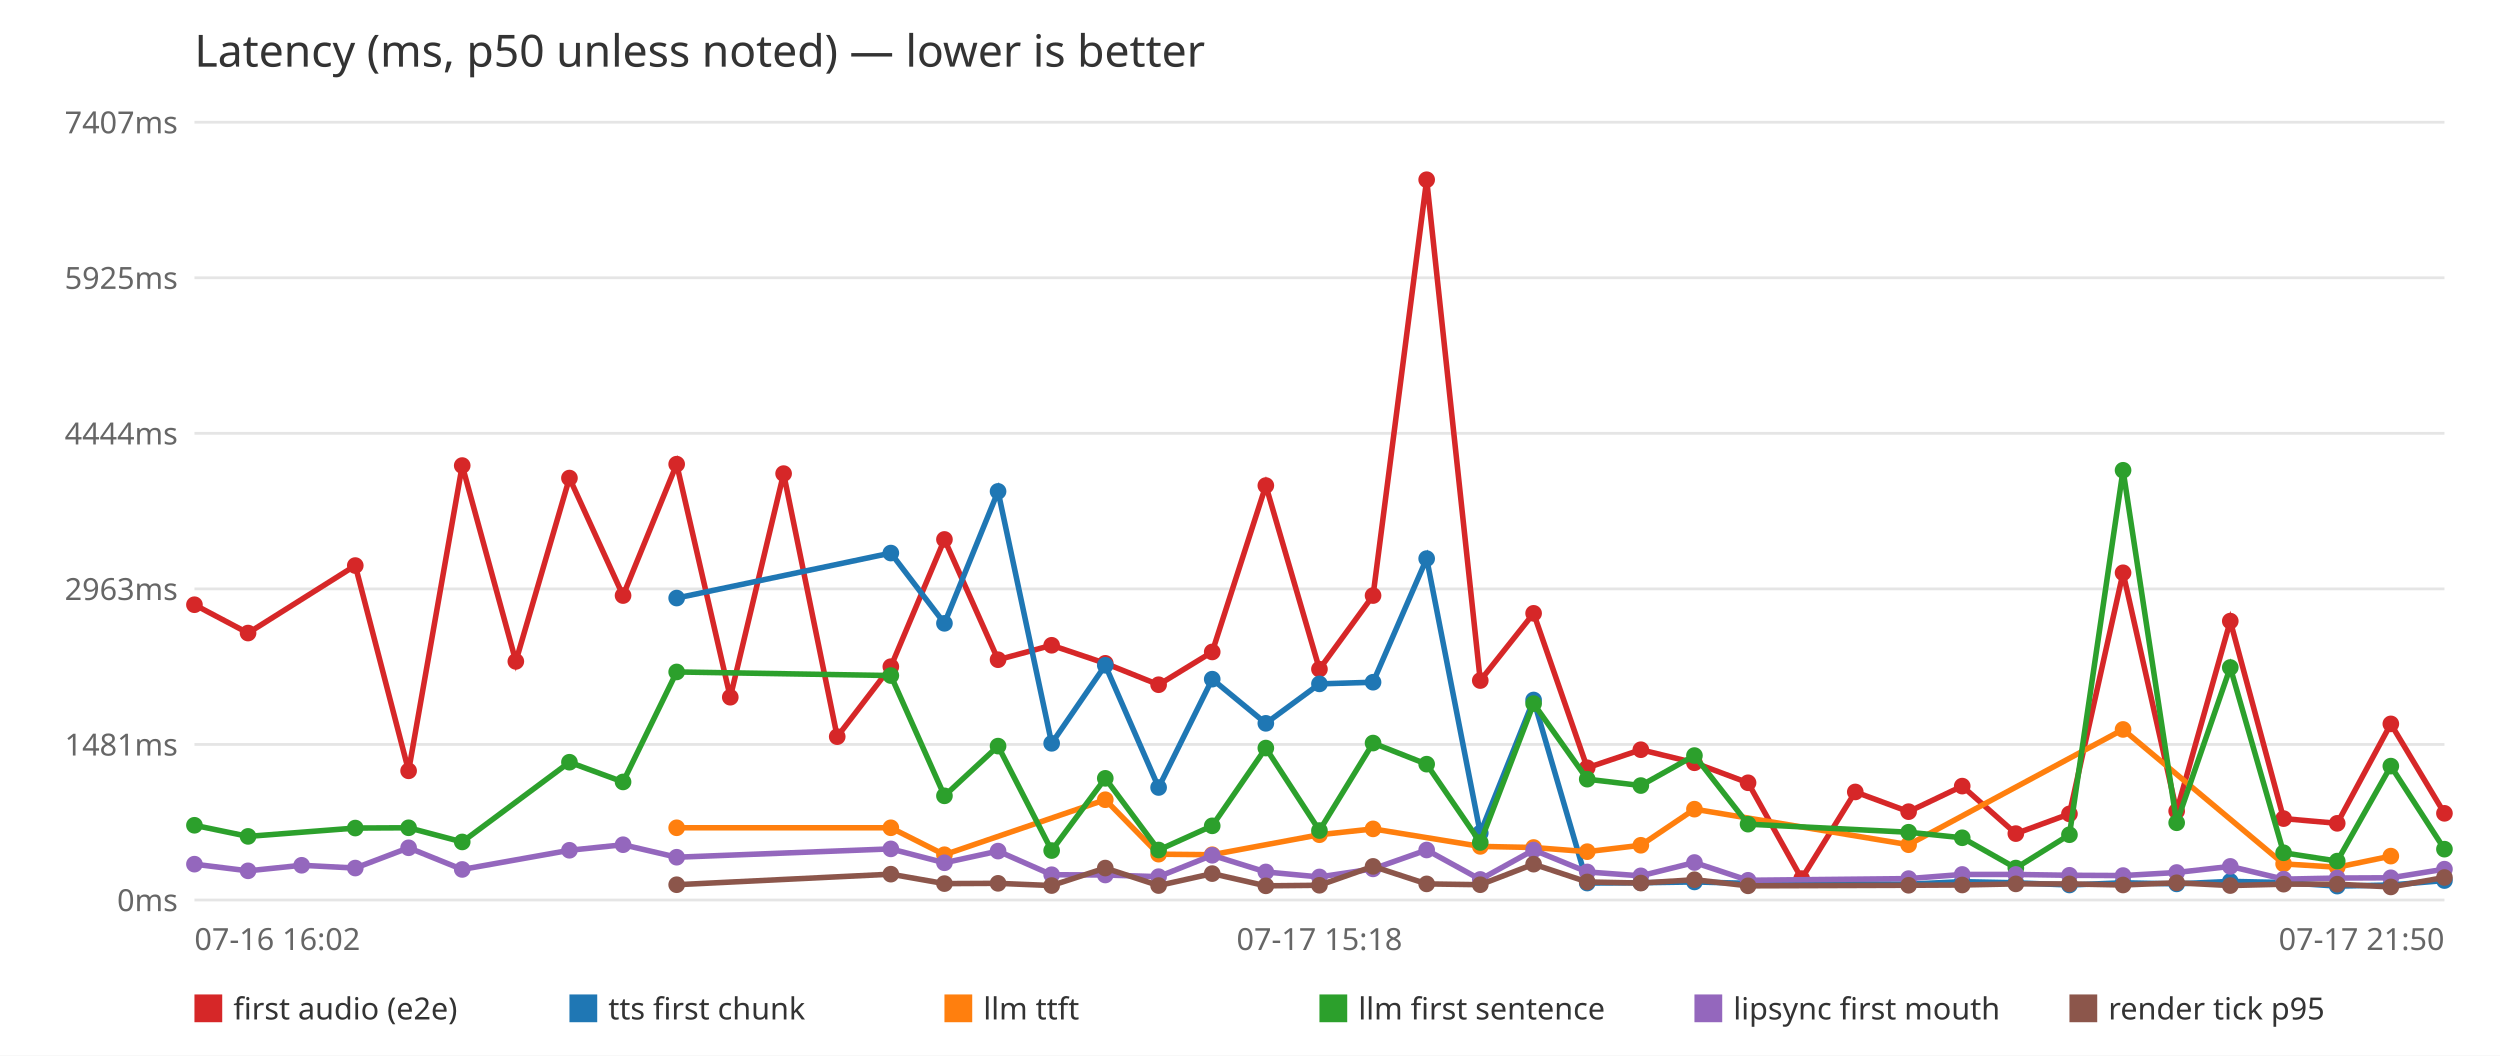
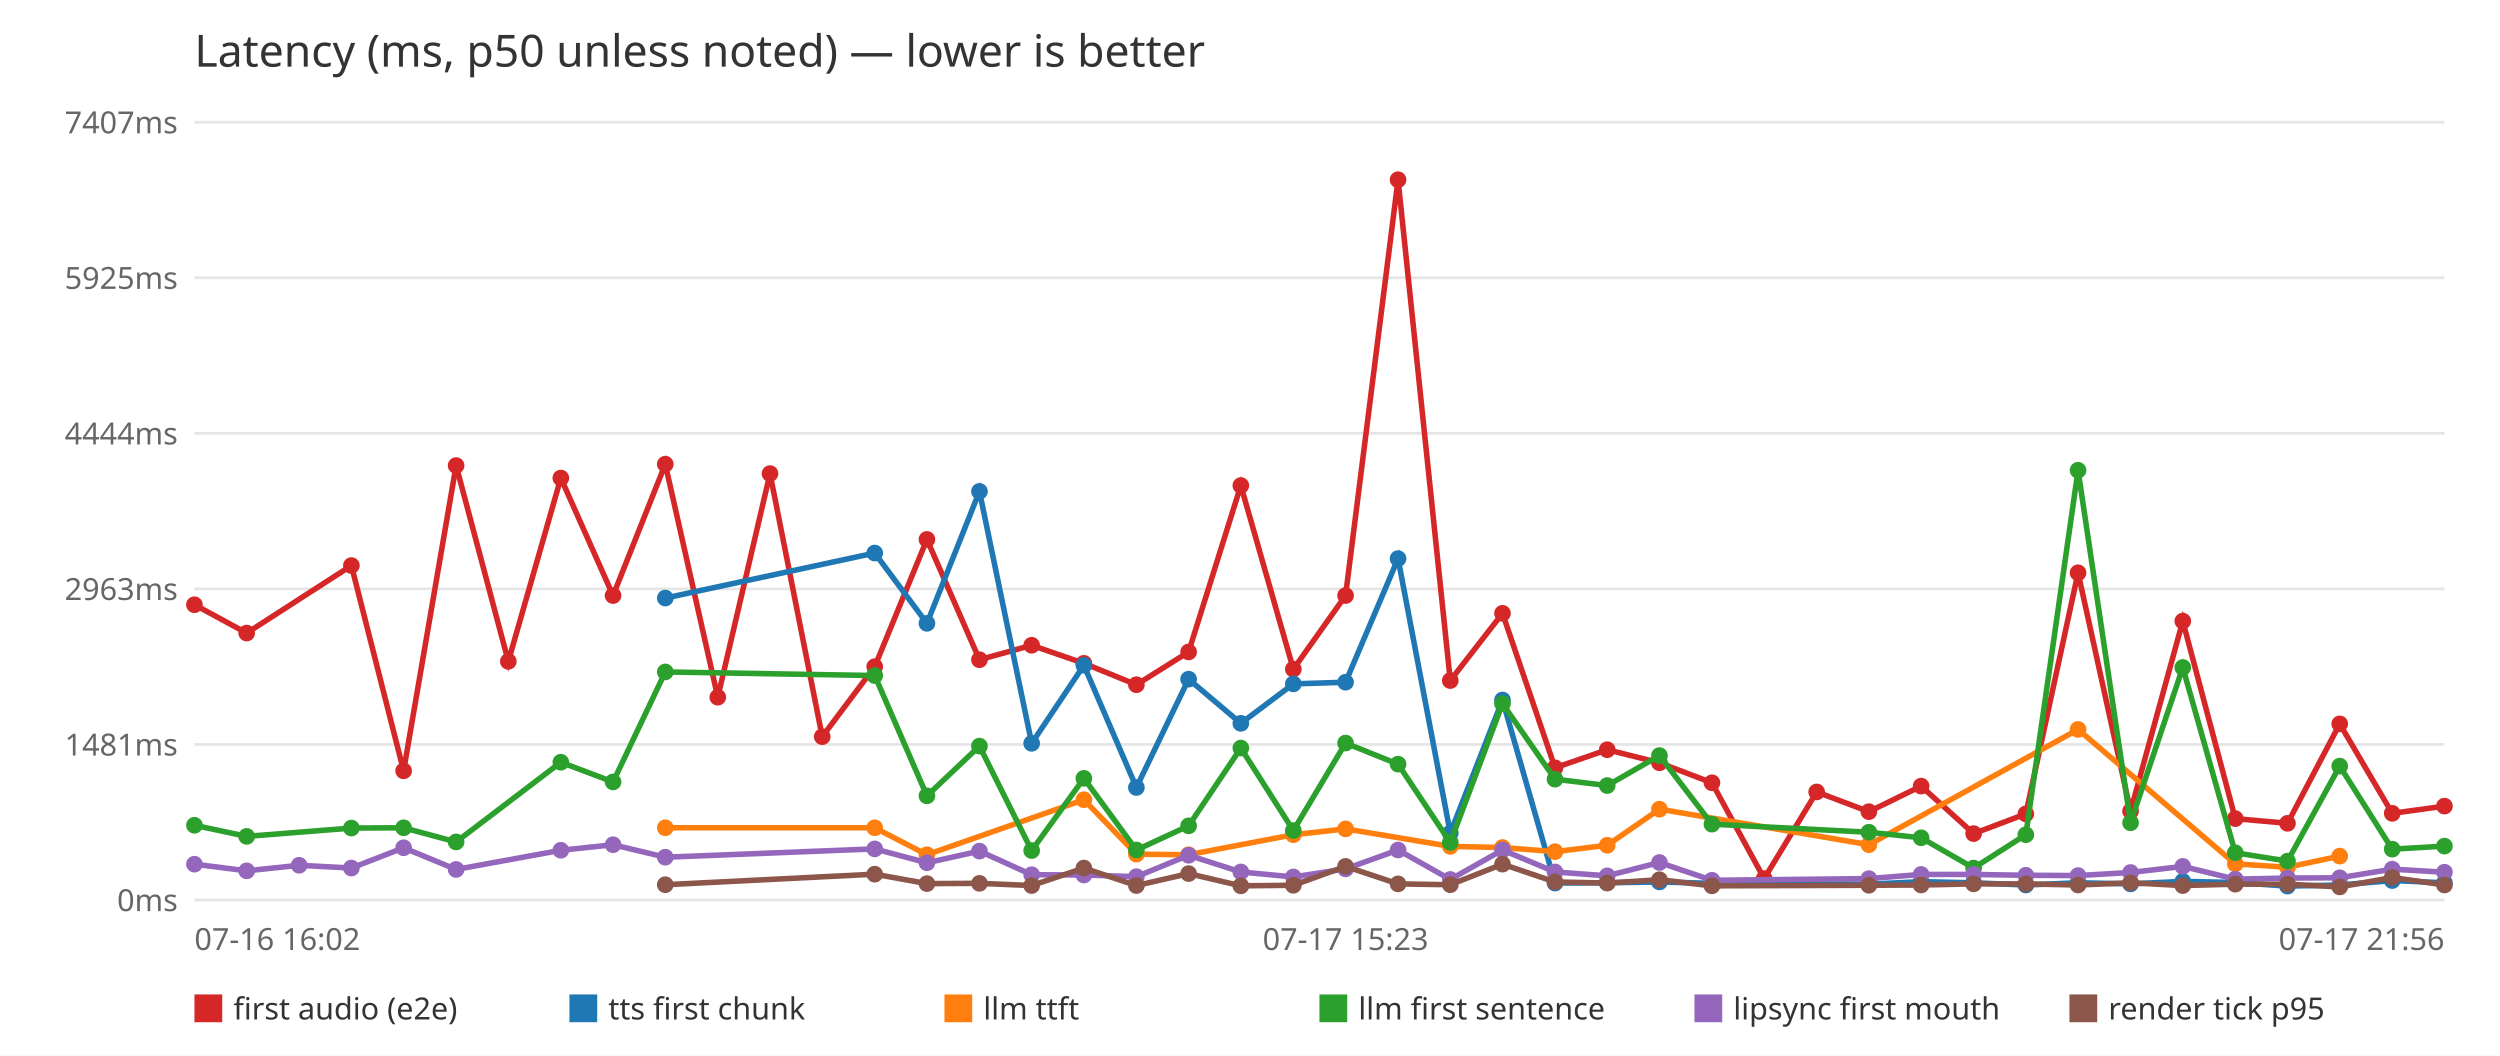
<svg xmlns="http://www.w3.org/2000/svg" width="900" height="380" viewBox="0 0 900 380" font-family="sans-serif">
  <rect width="900" height="380" fill="white" />
  <text x="70" y="24" font-size="16" fill="#333">Latency (ms, p50 unless noted) — lower is better</text>
  <line x1="70" y1="324.0" x2="880" y2="324.0" stroke="#e5e5e5" />
  <text x="64" y="328.0" font-size="11" fill="#666" text-anchor="end">0ms</text>
  <line x1="70" y1="268.0" x2="880" y2="268.0" stroke="#e5e5e5" />
  <text x="64" y="272.0" font-size="11" fill="#666" text-anchor="end">1481ms</text>
  <line x1="70" y1="212.0" x2="880" y2="212.0" stroke="#e5e5e5" />
  <text x="64" y="216.0" font-size="11" fill="#666" text-anchor="end">2963ms</text>
  <line x1="70" y1="156.0" x2="880" y2="156.0" stroke="#e5e5e5" />
  <text x="64" y="160.0" font-size="11" fill="#666" text-anchor="end">4444ms</text>
  <line x1="70" y1="100.0" x2="880" y2="100.0" stroke="#e5e5e5" />
  <text x="64" y="104.0" font-size="11" fill="#666" text-anchor="end">5925ms</text>
  <line x1="70" y1="44.0" x2="880" y2="44.0" stroke="#e5e5e5" />
  <text x="64" y="48.0" font-size="11" fill="#666" text-anchor="end">7407ms</text>
  <text x="70.0" y="342" font-size="11" fill="#666" text-anchor="start">07-16 16:02</text>
-   <text x="475.0" y="342" font-size="11" fill="#666" text-anchor="middle">07-17 15:18</text>
-   <text x="880.0" y="342" font-size="11" fill="#666" text-anchor="end">07-17 21:50</text>
-   <polyline points="70.0,217.7 89.3,227.9 127.9,203.6 147.1,277.5 166.4,167.6 185.7,238.1 205.0,172.1 224.3,214.4 243.6,167.1 262.9,251.0 282.1,170.5 301.4,265.2 320.7,240.0 340.0,194.2 359.3,237.5 378.6,232.3 397.9,238.8 417.1,246.5 436.4,234.7 455.7,174.8 475.0,240.9 494.3,214.4 513.6,64.7 532.9,245.0 552.1,220.8 571.4,276.4 590.7,269.9 610.0,274.6 629.3,281.8 648.6,316.3 667.9,285.1 687.1,292.2 706.4,283.0 725.7,300.1 745.0,293.0 764.3,206.2 783.6,292.0 802.9,223.6 822.1,294.7 841.4,296.4 860.7,260.6 880.0,292.8" fill="none" stroke="#d62728" stroke-width="2" />
+   <text x="484.4" y="342" font-size="11" fill="#666" text-anchor="middle">07-17 15:23</text>
+   <text x="880.0" y="342" font-size="11" fill="#666" text-anchor="end">07-17 21:56</text>
+   <polyline points="70.0,217.7 88.8,227.9 126.5,203.6 145.3,277.5 164.2,167.6 183.0,238.1 201.9,172.1 220.7,214.4 239.5,167.1 258.4,251.0 277.2,170.5 296.0,265.2 314.9,240.0 333.7,194.2 352.6,237.5 371.4,232.3 390.2,238.8 409.1,246.5 427.9,234.7 446.7,174.8 465.6,240.9 484.4,214.4 503.3,64.7 522.1,245.0 540.9,220.8 559.8,276.4 578.6,269.9 597.4,274.6 616.3,281.8 635.1,316.3 654.0,285.1 672.8,292.2 691.6,283.0 710.5,300.1 729.3,293.0 748.1,206.2 767.0,292.0 785.8,223.6 804.7,294.7 823.5,296.4 842.3,260.6 861.2,292.8 880.0,290.2" fill="none" stroke="#d62728" stroke-width="2" />
  <circle cx="70.0" cy="217.7" r="3" fill="#d62728" />
-   <circle cx="89.3" cy="227.9" r="3" fill="#d62728" />
-   <circle cx="127.9" cy="203.6" r="3" fill="#d62728" />
-   <circle cx="147.1" cy="277.5" r="3" fill="#d62728" />
-   <circle cx="166.4" cy="167.6" r="3" fill="#d62728" />
-   <circle cx="185.7" cy="238.1" r="3" fill="#d62728" />
-   <circle cx="205.0" cy="172.1" r="3" fill="#d62728" />
-   <circle cx="224.3" cy="214.4" r="3" fill="#d62728" />
-   <circle cx="243.6" cy="167.1" r="3" fill="#d62728" />
-   <circle cx="262.9" cy="251.0" r="3" fill="#d62728" />
-   <circle cx="282.1" cy="170.5" r="3" fill="#d62728" />
-   <circle cx="301.4" cy="265.2" r="3" fill="#d62728" />
-   <circle cx="320.7" cy="240.0" r="3" fill="#d62728" />
-   <circle cx="340.0" cy="194.2" r="3" fill="#d62728" />
-   <circle cx="359.3" cy="237.5" r="3" fill="#d62728" />
-   <circle cx="378.6" cy="232.3" r="3" fill="#d62728" />
-   <circle cx="397.9" cy="238.8" r="3" fill="#d62728" />
-   <circle cx="417.1" cy="246.5" r="3" fill="#d62728" />
-   <circle cx="436.4" cy="234.7" r="3" fill="#d62728" />
-   <circle cx="455.7" cy="174.8" r="3" fill="#d62728" />
-   <circle cx="475.0" cy="240.9" r="3" fill="#d62728" />
-   <circle cx="494.3" cy="214.4" r="3" fill="#d62728" />
-   <circle cx="513.6" cy="64.7" r="3" fill="#d62728" />
-   <circle cx="532.9" cy="245.0" r="3" fill="#d62728" />
-   <circle cx="552.1" cy="220.8" r="3" fill="#d62728" />
-   <circle cx="571.4" cy="276.4" r="3" fill="#d62728" />
-   <circle cx="590.7" cy="269.9" r="3" fill="#d62728" />
-   <circle cx="610.0" cy="274.6" r="3" fill="#d62728" />
-   <circle cx="629.3" cy="281.8" r="3" fill="#d62728" />
-   <circle cx="648.6" cy="316.3" r="3" fill="#d62728" />
-   <circle cx="667.9" cy="285.1" r="3" fill="#d62728" />
-   <circle cx="687.1" cy="292.2" r="3" fill="#d62728" />
-   <circle cx="706.4" cy="283.0" r="3" fill="#d62728" />
-   <circle cx="725.7" cy="300.1" r="3" fill="#d62728" />
-   <circle cx="745.0" cy="293.0" r="3" fill="#d62728" />
-   <circle cx="764.3" cy="206.2" r="3" fill="#d62728" />
-   <circle cx="783.6" cy="292.0" r="3" fill="#d62728" />
-   <circle cx="802.9" cy="223.6" r="3" fill="#d62728" />
-   <circle cx="822.1" cy="294.7" r="3" fill="#d62728" />
-   <circle cx="841.4" cy="296.4" r="3" fill="#d62728" />
-   <circle cx="860.7" cy="260.6" r="3" fill="#d62728" />
-   <circle cx="880.0" cy="292.8" r="3" fill="#d62728" />
+   <circle cx="88.8" cy="227.9" r="3" fill="#d62728" />
+   <circle cx="126.5" cy="203.6" r="3" fill="#d62728" />
+   <circle cx="145.3" cy="277.5" r="3" fill="#d62728" />
+   <circle cx="164.2" cy="167.6" r="3" fill="#d62728" />
+   <circle cx="183.0" cy="238.1" r="3" fill="#d62728" />
+   <circle cx="201.9" cy="172.1" r="3" fill="#d62728" />
+   <circle cx="220.7" cy="214.4" r="3" fill="#d62728" />
+   <circle cx="239.5" cy="167.1" r="3" fill="#d62728" />
+   <circle cx="258.4" cy="251.0" r="3" fill="#d62728" />
+   <circle cx="277.2" cy="170.5" r="3" fill="#d62728" />
+   <circle cx="296.0" cy="265.2" r="3" fill="#d62728" />
+   <circle cx="314.9" cy="240.0" r="3" fill="#d62728" />
+   <circle cx="333.7" cy="194.2" r="3" fill="#d62728" />
+   <circle cx="352.6" cy="237.5" r="3" fill="#d62728" />
+   <circle cx="371.4" cy="232.3" r="3" fill="#d62728" />
+   <circle cx="390.2" cy="238.8" r="3" fill="#d62728" />
+   <circle cx="409.1" cy="246.5" r="3" fill="#d62728" />
+   <circle cx="427.9" cy="234.7" r="3" fill="#d62728" />
+   <circle cx="446.7" cy="174.8" r="3" fill="#d62728" />
+   <circle cx="465.6" cy="240.9" r="3" fill="#d62728" />
+   <circle cx="484.4" cy="214.4" r="3" fill="#d62728" />
+   <circle cx="503.3" cy="64.7" r="3" fill="#d62728" />
+   <circle cx="522.1" cy="245.0" r="3" fill="#d62728" />
+   <circle cx="540.9" cy="220.8" r="3" fill="#d62728" />
+   <circle cx="559.8" cy="276.4" r="3" fill="#d62728" />
+   <circle cx="578.6" cy="269.9" r="3" fill="#d62728" />
+   <circle cx="597.4" cy="274.6" r="3" fill="#d62728" />
+   <circle cx="616.3" cy="281.8" r="3" fill="#d62728" />
+   <circle cx="635.1" cy="316.3" r="3" fill="#d62728" />
+   <circle cx="654.0" cy="285.1" r="3" fill="#d62728" />
+   <circle cx="672.8" cy="292.2" r="3" fill="#d62728" />
+   <circle cx="691.6" cy="283.0" r="3" fill="#d62728" />
+   <circle cx="710.5" cy="300.1" r="3" fill="#d62728" />
+   <circle cx="729.3" cy="293.0" r="3" fill="#d62728" />
+   <circle cx="748.1" cy="206.2" r="3" fill="#d62728" />
+   <circle cx="767.0" cy="292.0" r="3" fill="#d62728" />
+   <circle cx="785.8" cy="223.6" r="3" fill="#d62728" />
+   <circle cx="804.7" cy="294.7" r="3" fill="#d62728" />
+   <circle cx="823.5" cy="296.4" r="3" fill="#d62728" />
+   <circle cx="842.3" cy="260.6" r="3" fill="#d62728" />
+   <circle cx="861.2" cy="292.8" r="3" fill="#d62728" />
+   <circle cx="880.0" cy="290.2" r="3" fill="#d62728" />
  <rect x="70.0" y="358" width="10" height="10" fill="#d62728" />
  <text x="84.0" y="367" font-size="11" fill="#333">first audio (e2e)</text>
-   <polyline points="243.6,215.3 320.7,199.1 340.0,224.4 359.3,176.9 378.6,267.6 397.9,239.5 417.1,283.5 436.4,244.5 455.7,260.4 475.0,246.2 494.3,245.6 513.6,201.1 532.9,299.9 552.1,252.0 571.4,317.9 590.7,317.8 610.0,317.5 629.3,318.0 687.1,318.3 706.4,317.4 725.7,317.8 745.0,318.6 764.3,317.8 783.6,318.2 802.9,317.3 822.1,317.7 841.4,319.0 860.7,318.6 880.0,317.0" fill="none" stroke="#1f77b4" stroke-width="2" />
-   <circle cx="243.6" cy="215.3" r="3" fill="#1f77b4" />
-   <circle cx="320.7" cy="199.1" r="3" fill="#1f77b4" />
-   <circle cx="340.0" cy="224.4" r="3" fill="#1f77b4" />
-   <circle cx="359.3" cy="176.9" r="3" fill="#1f77b4" />
-   <circle cx="378.6" cy="267.6" r="3" fill="#1f77b4" />
-   <circle cx="397.9" cy="239.5" r="3" fill="#1f77b4" />
-   <circle cx="417.1" cy="283.5" r="3" fill="#1f77b4" />
-   <circle cx="436.4" cy="244.5" r="3" fill="#1f77b4" />
-   <circle cx="455.7" cy="260.4" r="3" fill="#1f77b4" />
-   <circle cx="475.0" cy="246.2" r="3" fill="#1f77b4" />
-   <circle cx="494.3" cy="245.6" r="3" fill="#1f77b4" />
-   <circle cx="513.6" cy="201.1" r="3" fill="#1f77b4" />
-   <circle cx="532.9" cy="299.9" r="3" fill="#1f77b4" />
-   <circle cx="552.1" cy="252.0" r="3" fill="#1f77b4" />
-   <circle cx="571.4" cy="317.9" r="3" fill="#1f77b4" />
-   <circle cx="590.7" cy="317.8" r="3" fill="#1f77b4" />
-   <circle cx="610.0" cy="317.5" r="3" fill="#1f77b4" />
-   <circle cx="629.3" cy="318.0" r="3" fill="#1f77b4" />
-   <circle cx="687.1" cy="318.3" r="3" fill="#1f77b4" />
-   <circle cx="706.4" cy="317.4" r="3" fill="#1f77b4" />
-   <circle cx="725.7" cy="317.8" r="3" fill="#1f77b4" />
-   <circle cx="745.0" cy="318.6" r="3" fill="#1f77b4" />
-   <circle cx="764.3" cy="317.8" r="3" fill="#1f77b4" />
-   <circle cx="783.6" cy="318.2" r="3" fill="#1f77b4" />
-   <circle cx="802.9" cy="317.3" r="3" fill="#1f77b4" />
-   <circle cx="822.1" cy="317.7" r="3" fill="#1f77b4" />
-   <circle cx="841.4" cy="319.0" r="3" fill="#1f77b4" />
-   <circle cx="860.7" cy="318.6" r="3" fill="#1f77b4" />
-   <circle cx="880.0" cy="317.0" r="3" fill="#1f77b4" />
+   <polyline points="239.5,215.3 314.9,199.1 333.7,224.4 352.6,176.9 371.4,267.6 390.2,239.5 409.1,283.5 427.9,244.5 446.7,260.4 465.6,246.2 484.4,245.6 503.3,201.1 522.1,299.9 540.9,252.0 559.8,317.9 578.6,317.8 597.4,317.5 616.3,318.0 672.8,318.3 691.6,317.4 710.5,317.8 729.3,318.6 748.1,317.8 767.0,318.2 785.8,317.3 804.7,317.7 823.5,319.0 842.3,318.6 861.2,317.0 880.0,317.8" fill="none" stroke="#1f77b4" stroke-width="2" />
+   <circle cx="239.5" cy="215.3" r="3" fill="#1f77b4" />
+   <circle cx="314.9" cy="199.1" r="3" fill="#1f77b4" />
+   <circle cx="333.7" cy="224.4" r="3" fill="#1f77b4" />
+   <circle cx="352.6" cy="176.9" r="3" fill="#1f77b4" />
+   <circle cx="371.4" cy="267.6" r="3" fill="#1f77b4" />
+   <circle cx="390.2" cy="239.5" r="3" fill="#1f77b4" />
+   <circle cx="409.1" cy="283.5" r="3" fill="#1f77b4" />
+   <circle cx="427.9" cy="244.5" r="3" fill="#1f77b4" />
+   <circle cx="446.7" cy="260.4" r="3" fill="#1f77b4" />
+   <circle cx="465.6" cy="246.2" r="3" fill="#1f77b4" />
+   <circle cx="484.4" cy="245.6" r="3" fill="#1f77b4" />
+   <circle cx="503.3" cy="201.1" r="3" fill="#1f77b4" />
+   <circle cx="522.1" cy="299.9" r="3" fill="#1f77b4" />
+   <circle cx="540.9" cy="252.0" r="3" fill="#1f77b4" />
+   <circle cx="559.8" cy="317.9" r="3" fill="#1f77b4" />
+   <circle cx="578.6" cy="317.8" r="3" fill="#1f77b4" />
+   <circle cx="597.4" cy="317.5" r="3" fill="#1f77b4" />
+   <circle cx="616.3" cy="318.0" r="3" fill="#1f77b4" />
+   <circle cx="672.8" cy="318.3" r="3" fill="#1f77b4" />
+   <circle cx="691.6" cy="317.4" r="3" fill="#1f77b4" />
+   <circle cx="710.5" cy="317.8" r="3" fill="#1f77b4" />
+   <circle cx="729.3" cy="318.6" r="3" fill="#1f77b4" />
+   <circle cx="748.1" cy="317.8" r="3" fill="#1f77b4" />
+   <circle cx="767.0" cy="318.2" r="3" fill="#1f77b4" />
+   <circle cx="785.8" cy="317.3" r="3" fill="#1f77b4" />
+   <circle cx="804.7" cy="317.7" r="3" fill="#1f77b4" />
+   <circle cx="823.5" cy="319.0" r="3" fill="#1f77b4" />
+   <circle cx="842.3" cy="318.6" r="3" fill="#1f77b4" />
+   <circle cx="861.2" cy="317.0" r="3" fill="#1f77b4" />
+   <circle cx="880.0" cy="317.8" r="3" fill="#1f77b4" />
  <rect x="205.0" y="358" width="10" height="10" fill="#1f77b4" />
  <text x="219.0" y="367" font-size="11" fill="#333">tts first chunk</text>
-   <polyline points="243.6,298.0 320.7,298.0 340.0,307.7 397.9,287.9 417.1,307.5 436.4,307.7 475.0,300.5 494.3,298.4 532.9,304.7 552.1,305.1 571.4,306.6 590.7,304.3 610.0,291.3 687.1,304.1 764.3,262.6 822.1,311.0 841.4,312.2 860.7,308.2" fill="none" stroke="#ff7f0e" stroke-width="2" />
-   <circle cx="243.6" cy="298.0" r="3" fill="#ff7f0e" />
-   <circle cx="320.7" cy="298.0" r="3" fill="#ff7f0e" />
-   <circle cx="340.0" cy="307.7" r="3" fill="#ff7f0e" />
-   <circle cx="397.9" cy="287.9" r="3" fill="#ff7f0e" />
-   <circle cx="417.1" cy="307.5" r="3" fill="#ff7f0e" />
-   <circle cx="436.4" cy="307.7" r="3" fill="#ff7f0e" />
-   <circle cx="475.0" cy="300.5" r="3" fill="#ff7f0e" />
-   <circle cx="494.3" cy="298.4" r="3" fill="#ff7f0e" />
-   <circle cx="532.9" cy="304.7" r="3" fill="#ff7f0e" />
-   <circle cx="552.1" cy="305.1" r="3" fill="#ff7f0e" />
-   <circle cx="571.4" cy="306.6" r="3" fill="#ff7f0e" />
-   <circle cx="590.7" cy="304.3" r="3" fill="#ff7f0e" />
-   <circle cx="610.0" cy="291.3" r="3" fill="#ff7f0e" />
-   <circle cx="687.1" cy="304.1" r="3" fill="#ff7f0e" />
-   <circle cx="764.3" cy="262.6" r="3" fill="#ff7f0e" />
-   <circle cx="822.1" cy="311.0" r="3" fill="#ff7f0e" />
-   <circle cx="841.4" cy="312.2" r="3" fill="#ff7f0e" />
-   <circle cx="860.7" cy="308.2" r="3" fill="#ff7f0e" />
+   <polyline points="239.5,298.0 314.9,298.0 333.7,307.7 390.2,287.9 409.1,307.5 427.9,307.7 465.6,300.5 484.4,298.4 522.1,304.7 540.9,305.1 559.8,306.6 578.6,304.3 597.4,291.3 672.8,304.1 748.1,262.6 804.7,311.0 823.5,312.2 842.3,308.2" fill="none" stroke="#ff7f0e" stroke-width="2" />
+   <circle cx="239.5" cy="298.0" r="3" fill="#ff7f0e" />
+   <circle cx="314.9" cy="298.0" r="3" fill="#ff7f0e" />
+   <circle cx="333.7" cy="307.7" r="3" fill="#ff7f0e" />
+   <circle cx="390.2" cy="287.9" r="3" fill="#ff7f0e" />
+   <circle cx="409.1" cy="307.5" r="3" fill="#ff7f0e" />
+   <circle cx="427.9" cy="307.7" r="3" fill="#ff7f0e" />
+   <circle cx="465.6" cy="300.5" r="3" fill="#ff7f0e" />
+   <circle cx="484.4" cy="298.4" r="3" fill="#ff7f0e" />
+   <circle cx="522.1" cy="304.7" r="3" fill="#ff7f0e" />
+   <circle cx="540.9" cy="305.1" r="3" fill="#ff7f0e" />
+   <circle cx="559.8" cy="306.6" r="3" fill="#ff7f0e" />
+   <circle cx="578.6" cy="304.3" r="3" fill="#ff7f0e" />
+   <circle cx="597.4" cy="291.3" r="3" fill="#ff7f0e" />
+   <circle cx="672.8" cy="304.1" r="3" fill="#ff7f0e" />
+   <circle cx="748.1" cy="262.6" r="3" fill="#ff7f0e" />
+   <circle cx="804.7" cy="311.0" r="3" fill="#ff7f0e" />
+   <circle cx="823.5" cy="312.2" r="3" fill="#ff7f0e" />
+   <circle cx="842.3" cy="308.2" r="3" fill="#ff7f0e" />
  <rect x="340.0" y="358" width="10" height="10" fill="#ff7f0e" />
  <text x="354.0" y="367" font-size="11" fill="#333">llm ttft</text>
-   <polyline points="70.0,297.1 89.3,301.1 127.9,298.1 147.1,298.0 166.4,303.1 205.0,274.4 224.3,281.5 243.6,241.9 320.7,243.2 340.0,286.5 359.3,268.6 378.6,306.2 397.9,280.2 417.1,306.0 436.4,297.3 455.7,269.3 475.0,299.0 494.3,267.5 513.6,275.1 532.9,303.3 552.1,253.3 571.4,280.5 590.7,282.8 610.0,272.0 629.3,296.7 687.1,299.6 706.4,301.6 725.7,312.5 745.0,300.5 764.3,169.3 783.6,296.2 802.9,240.3 822.1,307.0 841.4,310.0 860.7,275.8 880.0,305.7" fill="none" stroke="#2ca02c" stroke-width="2" />
+   <polyline points="70.0,297.1 88.8,301.1 126.5,298.1 145.3,298.0 164.2,303.1 201.9,274.4 220.7,281.5 239.5,241.9 314.9,243.2 333.7,286.5 352.6,268.6 371.4,306.2 390.2,280.2 409.1,306.0 427.9,297.3 446.7,269.3 465.6,299.0 484.4,267.5 503.3,275.1 522.1,303.3 540.9,253.3 559.8,280.5 578.6,282.8 597.4,272.0 616.3,296.7 672.8,299.6 691.6,301.6 710.5,312.5 729.3,300.5 748.1,169.3 767.0,296.2 785.8,240.3 804.7,307.0 823.5,310.0 842.3,275.8 861.2,305.7 880.0,304.6" fill="none" stroke="#2ca02c" stroke-width="2" />
  <circle cx="70.0" cy="297.1" r="3" fill="#2ca02c" />
-   <circle cx="89.3" cy="301.1" r="3" fill="#2ca02c" />
-   <circle cx="127.9" cy="298.1" r="3" fill="#2ca02c" />
-   <circle cx="147.1" cy="298.0" r="3" fill="#2ca02c" />
-   <circle cx="166.4" cy="303.1" r="3" fill="#2ca02c" />
-   <circle cx="205.0" cy="274.4" r="3" fill="#2ca02c" />
-   <circle cx="224.3" cy="281.5" r="3" fill="#2ca02c" />
-   <circle cx="243.6" cy="241.9" r="3" fill="#2ca02c" />
-   <circle cx="320.7" cy="243.2" r="3" fill="#2ca02c" />
-   <circle cx="340.0" cy="286.5" r="3" fill="#2ca02c" />
-   <circle cx="359.3" cy="268.6" r="3" fill="#2ca02c" />
-   <circle cx="378.6" cy="306.2" r="3" fill="#2ca02c" />
-   <circle cx="397.9" cy="280.2" r="3" fill="#2ca02c" />
-   <circle cx="417.1" cy="306.0" r="3" fill="#2ca02c" />
-   <circle cx="436.4" cy="297.3" r="3" fill="#2ca02c" />
-   <circle cx="455.7" cy="269.3" r="3" fill="#2ca02c" />
-   <circle cx="475.0" cy="299.0" r="3" fill="#2ca02c" />
-   <circle cx="494.3" cy="267.5" r="3" fill="#2ca02c" />
-   <circle cx="513.6" cy="275.1" r="3" fill="#2ca02c" />
-   <circle cx="532.9" cy="303.3" r="3" fill="#2ca02c" />
-   <circle cx="552.1" cy="253.3" r="3" fill="#2ca02c" />
-   <circle cx="571.4" cy="280.5" r="3" fill="#2ca02c" />
-   <circle cx="590.7" cy="282.8" r="3" fill="#2ca02c" />
-   <circle cx="610.0" cy="272.0" r="3" fill="#2ca02c" />
-   <circle cx="629.3" cy="296.7" r="3" fill="#2ca02c" />
-   <circle cx="687.1" cy="299.6" r="3" fill="#2ca02c" />
-   <circle cx="706.4" cy="301.6" r="3" fill="#2ca02c" />
-   <circle cx="725.7" cy="312.5" r="3" fill="#2ca02c" />
-   <circle cx="745.0" cy="300.5" r="3" fill="#2ca02c" />
-   <circle cx="764.3" cy="169.3" r="3" fill="#2ca02c" />
-   <circle cx="783.6" cy="296.2" r="3" fill="#2ca02c" />
-   <circle cx="802.9" cy="240.3" r="3" fill="#2ca02c" />
-   <circle cx="822.1" cy="307.0" r="3" fill="#2ca02c" />
-   <circle cx="841.4" cy="310.0" r="3" fill="#2ca02c" />
-   <circle cx="860.7" cy="275.8" r="3" fill="#2ca02c" />
-   <circle cx="880.0" cy="305.7" r="3" fill="#2ca02c" />
+   <circle cx="88.8" cy="301.1" r="3" fill="#2ca02c" />
+   <circle cx="126.5" cy="298.1" r="3" fill="#2ca02c" />
+   <circle cx="145.3" cy="298.0" r="3" fill="#2ca02c" />
+   <circle cx="164.2" cy="303.1" r="3" fill="#2ca02c" />
+   <circle cx="201.9" cy="274.4" r="3" fill="#2ca02c" />
+   <circle cx="220.7" cy="281.5" r="3" fill="#2ca02c" />
+   <circle cx="239.5" cy="241.9" r="3" fill="#2ca02c" />
+   <circle cx="314.9" cy="243.2" r="3" fill="#2ca02c" />
+   <circle cx="333.7" cy="286.5" r="3" fill="#2ca02c" />
+   <circle cx="352.6" cy="268.6" r="3" fill="#2ca02c" />
+   <circle cx="371.4" cy="306.2" r="3" fill="#2ca02c" />
+   <circle cx="390.2" cy="280.2" r="3" fill="#2ca02c" />
+   <circle cx="409.1" cy="306.0" r="3" fill="#2ca02c" />
+   <circle cx="427.9" cy="297.3" r="3" fill="#2ca02c" />
+   <circle cx="446.7" cy="269.3" r="3" fill="#2ca02c" />
+   <circle cx="465.6" cy="299.0" r="3" fill="#2ca02c" />
+   <circle cx="484.4" cy="267.5" r="3" fill="#2ca02c" />
+   <circle cx="503.3" cy="275.1" r="3" fill="#2ca02c" />
+   <circle cx="522.1" cy="303.3" r="3" fill="#2ca02c" />
+   <circle cx="540.9" cy="253.3" r="3" fill="#2ca02c" />
+   <circle cx="559.8" cy="280.5" r="3" fill="#2ca02c" />
+   <circle cx="578.6" cy="282.8" r="3" fill="#2ca02c" />
+   <circle cx="597.4" cy="272.0" r="3" fill="#2ca02c" />
+   <circle cx="616.3" cy="296.7" r="3" fill="#2ca02c" />
+   <circle cx="672.8" cy="299.6" r="3" fill="#2ca02c" />
+   <circle cx="691.6" cy="301.6" r="3" fill="#2ca02c" />
+   <circle cx="710.5" cy="312.5" r="3" fill="#2ca02c" />
+   <circle cx="729.3" cy="300.5" r="3" fill="#2ca02c" />
+   <circle cx="748.1" cy="169.3" r="3" fill="#2ca02c" />
+   <circle cx="767.0" cy="296.2" r="3" fill="#2ca02c" />
+   <circle cx="785.8" cy="240.3" r="3" fill="#2ca02c" />
+   <circle cx="804.7" cy="307.0" r="3" fill="#2ca02c" />
+   <circle cx="823.5" cy="310.0" r="3" fill="#2ca02c" />
+   <circle cx="842.3" cy="275.8" r="3" fill="#2ca02c" />
+   <circle cx="861.2" cy="305.7" r="3" fill="#2ca02c" />
+   <circle cx="880.0" cy="304.6" r="3" fill="#2ca02c" />
  <rect x="475.0" y="358" width="10" height="10" fill="#2ca02c" />
  <text x="489.0" y="367" font-size="11" fill="#333">llm first sentence</text>
-   <polyline points="70.0,311.1 89.3,313.5 108.6,311.5 127.9,312.5 147.1,305.2 166.4,313.0 205.0,306.1 224.3,304.1 243.6,308.6 320.7,305.6 340.0,310.6 359.3,306.4 378.6,314.9 397.9,315.0 417.1,315.6 436.4,307.9 455.7,313.9 475.0,315.7 494.3,312.8 513.6,306.0 532.9,316.6 552.1,306.0 571.4,313.9 590.7,315.3 610.0,310.5 629.3,316.9 687.1,316.3 706.4,314.8 725.7,314.8 745.0,315.1 764.3,315.2 783.6,314.1 802.9,311.9 822.1,316.5 841.4,316.1 860.7,316.0 880.0,312.9" fill="none" stroke="#9467bd" stroke-width="2" />
+   <polyline points="70.0,311.1 88.8,313.5 107.7,311.5 126.5,312.5 145.3,305.2 164.2,313.0 201.9,306.1 220.7,304.1 239.5,308.6 314.9,305.6 333.7,310.6 352.6,306.4 371.4,314.9 390.2,315.0 409.1,315.6 427.9,307.9 446.7,313.9 465.6,315.7 484.4,312.8 503.3,306.0 522.1,316.6 540.9,306.0 559.8,313.9 578.6,315.3 597.4,310.5 616.3,316.9 672.8,316.3 691.6,314.8 710.5,314.8 729.3,315.1 748.1,315.2 767.0,314.1 785.8,311.9 804.7,316.5 823.5,316.1 842.3,316.0 861.2,312.9 880.0,314.0" fill="none" stroke="#9467bd" stroke-width="2" />
  <circle cx="70.0" cy="311.1" r="3" fill="#9467bd" />
-   <circle cx="89.3" cy="313.5" r="3" fill="#9467bd" />
-   <circle cx="108.6" cy="311.5" r="3" fill="#9467bd" />
-   <circle cx="127.9" cy="312.5" r="3" fill="#9467bd" />
-   <circle cx="147.1" cy="305.2" r="3" fill="#9467bd" />
-   <circle cx="166.4" cy="313.0" r="3" fill="#9467bd" />
-   <circle cx="205.0" cy="306.1" r="3" fill="#9467bd" />
-   <circle cx="224.3" cy="304.1" r="3" fill="#9467bd" />
-   <circle cx="243.6" cy="308.6" r="3" fill="#9467bd" />
-   <circle cx="320.7" cy="305.6" r="3" fill="#9467bd" />
-   <circle cx="340.0" cy="310.6" r="3" fill="#9467bd" />
-   <circle cx="359.3" cy="306.4" r="3" fill="#9467bd" />
-   <circle cx="378.6" cy="314.9" r="3" fill="#9467bd" />
-   <circle cx="397.9" cy="315.0" r="3" fill="#9467bd" />
-   <circle cx="417.1" cy="315.6" r="3" fill="#9467bd" />
-   <circle cx="436.4" cy="307.9" r="3" fill="#9467bd" />
-   <circle cx="455.7" cy="313.9" r="3" fill="#9467bd" />
-   <circle cx="475.0" cy="315.7" r="3" fill="#9467bd" />
-   <circle cx="494.3" cy="312.8" r="3" fill="#9467bd" />
-   <circle cx="513.6" cy="306.0" r="3" fill="#9467bd" />
-   <circle cx="532.9" cy="316.6" r="3" fill="#9467bd" />
-   <circle cx="552.1" cy="306.0" r="3" fill="#9467bd" />
-   <circle cx="571.4" cy="313.9" r="3" fill="#9467bd" />
-   <circle cx="590.7" cy="315.3" r="3" fill="#9467bd" />
-   <circle cx="610.0" cy="310.5" r="3" fill="#9467bd" />
-   <circle cx="629.3" cy="316.9" r="3" fill="#9467bd" />
-   <circle cx="687.1" cy="316.3" r="3" fill="#9467bd" />
-   <circle cx="706.4" cy="314.8" r="3" fill="#9467bd" />
-   <circle cx="725.7" cy="314.8" r="3" fill="#9467bd" />
-   <circle cx="745.0" cy="315.1" r="3" fill="#9467bd" />
-   <circle cx="764.3" cy="315.2" r="3" fill="#9467bd" />
-   <circle cx="783.6" cy="314.1" r="3" fill="#9467bd" />
-   <circle cx="802.9" cy="311.9" r="3" fill="#9467bd" />
-   <circle cx="822.1" cy="316.5" r="3" fill="#9467bd" />
-   <circle cx="841.4" cy="316.1" r="3" fill="#9467bd" />
-   <circle cx="860.7" cy="316.0" r="3" fill="#9467bd" />
-   <circle cx="880.0" cy="312.9" r="3" fill="#9467bd" />
+   <circle cx="88.8" cy="313.5" r="3" fill="#9467bd" />
+   <circle cx="107.7" cy="311.5" r="3" fill="#9467bd" />
+   <circle cx="126.5" cy="312.5" r="3" fill="#9467bd" />
+   <circle cx="145.3" cy="305.2" r="3" fill="#9467bd" />
+   <circle cx="164.2" cy="313.0" r="3" fill="#9467bd" />
+   <circle cx="201.9" cy="306.1" r="3" fill="#9467bd" />
+   <circle cx="220.7" cy="304.1" r="3" fill="#9467bd" />
+   <circle cx="239.5" cy="308.6" r="3" fill="#9467bd" />
+   <circle cx="314.9" cy="305.6" r="3" fill="#9467bd" />
+   <circle cx="333.7" cy="310.6" r="3" fill="#9467bd" />
+   <circle cx="352.6" cy="306.4" r="3" fill="#9467bd" />
+   <circle cx="371.4" cy="314.9" r="3" fill="#9467bd" />
+   <circle cx="390.2" cy="315.0" r="3" fill="#9467bd" />
+   <circle cx="409.1" cy="315.6" r="3" fill="#9467bd" />
+   <circle cx="427.9" cy="307.9" r="3" fill="#9467bd" />
+   <circle cx="446.7" cy="313.9" r="3" fill="#9467bd" />
+   <circle cx="465.6" cy="315.7" r="3" fill="#9467bd" />
+   <circle cx="484.4" cy="312.8" r="3" fill="#9467bd" />
+   <circle cx="503.3" cy="306.0" r="3" fill="#9467bd" />
+   <circle cx="522.1" cy="316.6" r="3" fill="#9467bd" />
+   <circle cx="540.9" cy="306.0" r="3" fill="#9467bd" />
+   <circle cx="559.8" cy="313.9" r="3" fill="#9467bd" />
+   <circle cx="578.6" cy="315.3" r="3" fill="#9467bd" />
+   <circle cx="597.4" cy="310.5" r="3" fill="#9467bd" />
+   <circle cx="616.3" cy="316.9" r="3" fill="#9467bd" />
+   <circle cx="672.8" cy="316.3" r="3" fill="#9467bd" />
+   <circle cx="691.6" cy="314.8" r="3" fill="#9467bd" />
+   <circle cx="710.5" cy="314.8" r="3" fill="#9467bd" />
+   <circle cx="729.3" cy="315.1" r="3" fill="#9467bd" />
+   <circle cx="748.1" cy="315.2" r="3" fill="#9467bd" />
+   <circle cx="767.0" cy="314.1" r="3" fill="#9467bd" />
+   <circle cx="785.8" cy="311.9" r="3" fill="#9467bd" />
+   <circle cx="804.7" cy="316.5" r="3" fill="#9467bd" />
+   <circle cx="823.5" cy="316.1" r="3" fill="#9467bd" />
+   <circle cx="842.3" cy="316.0" r="3" fill="#9467bd" />
+   <circle cx="861.2" cy="312.9" r="3" fill="#9467bd" />
+   <circle cx="880.0" cy="314.0" r="3" fill="#9467bd" />
  <rect x="610.0" y="358" width="10" height="10" fill="#9467bd" />
  <text x="624.0" y="367" font-size="11" fill="#333">lipsync first mouth</text>
-   <polyline points="243.6,318.5 320.7,314.7 340.0,318.1 359.3,318.0 378.6,318.8 397.9,312.5 417.1,318.8 436.4,314.5 455.7,318.9 475.0,318.7 494.3,311.9 513.6,318.2 532.9,318.5 552.1,311.1 571.4,317.5 590.7,317.9 610.0,316.7 629.3,318.9 687.1,318.7 706.4,318.6 725.7,318.2 745.0,318.2 764.3,318.6 783.6,317.8 802.9,318.8 822.1,318.3 841.4,318.3 860.7,319.3 880.0,315.9" fill="none" stroke="#8c564b" stroke-width="2" />
-   <circle cx="243.6" cy="318.5" r="3" fill="#8c564b" />
-   <circle cx="320.7" cy="314.7" r="3" fill="#8c564b" />
-   <circle cx="340.0" cy="318.1" r="3" fill="#8c564b" />
-   <circle cx="359.3" cy="318.0" r="3" fill="#8c564b" />
-   <circle cx="378.6" cy="318.8" r="3" fill="#8c564b" />
-   <circle cx="397.9" cy="312.5" r="3" fill="#8c564b" />
-   <circle cx="417.1" cy="318.8" r="3" fill="#8c564b" />
-   <circle cx="436.4" cy="314.5" r="3" fill="#8c564b" />
-   <circle cx="455.7" cy="318.9" r="3" fill="#8c564b" />
-   <circle cx="475.0" cy="318.7" r="3" fill="#8c564b" />
-   <circle cx="494.3" cy="311.9" r="3" fill="#8c564b" />
-   <circle cx="513.6" cy="318.2" r="3" fill="#8c564b" />
-   <circle cx="532.9" cy="318.5" r="3" fill="#8c564b" />
-   <circle cx="552.1" cy="311.1" r="3" fill="#8c564b" />
-   <circle cx="571.4" cy="317.5" r="3" fill="#8c564b" />
-   <circle cx="590.7" cy="317.9" r="3" fill="#8c564b" />
-   <circle cx="610.0" cy="316.7" r="3" fill="#8c564b" />
-   <circle cx="629.3" cy="318.9" r="3" fill="#8c564b" />
-   <circle cx="687.1" cy="318.7" r="3" fill="#8c564b" />
-   <circle cx="706.4" cy="318.6" r="3" fill="#8c564b" />
-   <circle cx="725.7" cy="318.2" r="3" fill="#8c564b" />
-   <circle cx="745.0" cy="318.2" r="3" fill="#8c564b" />
-   <circle cx="764.3" cy="318.6" r="3" fill="#8c564b" />
-   <circle cx="783.6" cy="317.8" r="3" fill="#8c564b" />
-   <circle cx="802.9" cy="318.8" r="3" fill="#8c564b" />
-   <circle cx="822.1" cy="318.3" r="3" fill="#8c564b" />
-   <circle cx="841.4" cy="318.3" r="3" fill="#8c564b" />
-   <circle cx="860.7" cy="319.3" r="3" fill="#8c564b" />
-   <circle cx="880.0" cy="315.9" r="3" fill="#8c564b" />
+   <polyline points="239.5,318.5 314.9,314.7 333.7,318.1 352.6,318.0 371.4,318.8 390.2,312.5 409.1,318.8 427.9,314.5 446.7,318.9 465.6,318.7 484.4,311.9 503.3,318.2 522.1,318.5 540.9,311.1 559.8,317.5 578.6,317.9 597.4,316.7 616.3,318.9 672.8,318.7 691.6,318.6 710.5,318.2 729.3,318.2 748.1,318.6 767.0,317.8 785.8,318.8 804.7,318.3 823.5,318.3 842.3,319.3 861.2,315.9 880.0,318.6" fill="none" stroke="#8c564b" stroke-width="2" />
+   <circle cx="239.5" cy="318.5" r="3" fill="#8c564b" />
+   <circle cx="314.9" cy="314.7" r="3" fill="#8c564b" />
+   <circle cx="333.7" cy="318.1" r="3" fill="#8c564b" />
+   <circle cx="352.6" cy="318.0" r="3" fill="#8c564b" />
+   <circle cx="371.4" cy="318.8" r="3" fill="#8c564b" />
+   <circle cx="390.2" cy="312.5" r="3" fill="#8c564b" />
+   <circle cx="409.1" cy="318.8" r="3" fill="#8c564b" />
+   <circle cx="427.9" cy="314.5" r="3" fill="#8c564b" />
+   <circle cx="446.7" cy="318.9" r="3" fill="#8c564b" />
+   <circle cx="465.6" cy="318.7" r="3" fill="#8c564b" />
+   <circle cx="484.4" cy="311.9" r="3" fill="#8c564b" />
+   <circle cx="503.3" cy="318.2" r="3" fill="#8c564b" />
+   <circle cx="522.1" cy="318.5" r="3" fill="#8c564b" />
+   <circle cx="540.9" cy="311.1" r="3" fill="#8c564b" />
+   <circle cx="559.8" cy="317.5" r="3" fill="#8c564b" />
+   <circle cx="578.6" cy="317.9" r="3" fill="#8c564b" />
+   <circle cx="597.4" cy="316.7" r="3" fill="#8c564b" />
+   <circle cx="616.3" cy="318.9" r="3" fill="#8c564b" />
+   <circle cx="672.8" cy="318.7" r="3" fill="#8c564b" />
+   <circle cx="691.6" cy="318.6" r="3" fill="#8c564b" />
+   <circle cx="710.5" cy="318.2" r="3" fill="#8c564b" />
+   <circle cx="729.3" cy="318.2" r="3" fill="#8c564b" />
+   <circle cx="748.1" cy="318.6" r="3" fill="#8c564b" />
+   <circle cx="767.0" cy="317.8" r="3" fill="#8c564b" />
+   <circle cx="785.8" cy="318.8" r="3" fill="#8c564b" />
+   <circle cx="804.7" cy="318.3" r="3" fill="#8c564b" />
+   <circle cx="823.5" cy="318.3" r="3" fill="#8c564b" />
+   <circle cx="842.3" cy="319.3" r="3" fill="#8c564b" />
+   <circle cx="861.2" cy="315.9" r="3" fill="#8c564b" />
+   <circle cx="880.0" cy="318.6" r="3" fill="#8c564b" />
  <rect x="745.0" y="358" width="10" height="10" fill="#8c564b" />
  <text x="759.0" y="367" font-size="11" fill="#333">render tick p95</text>
</svg>
